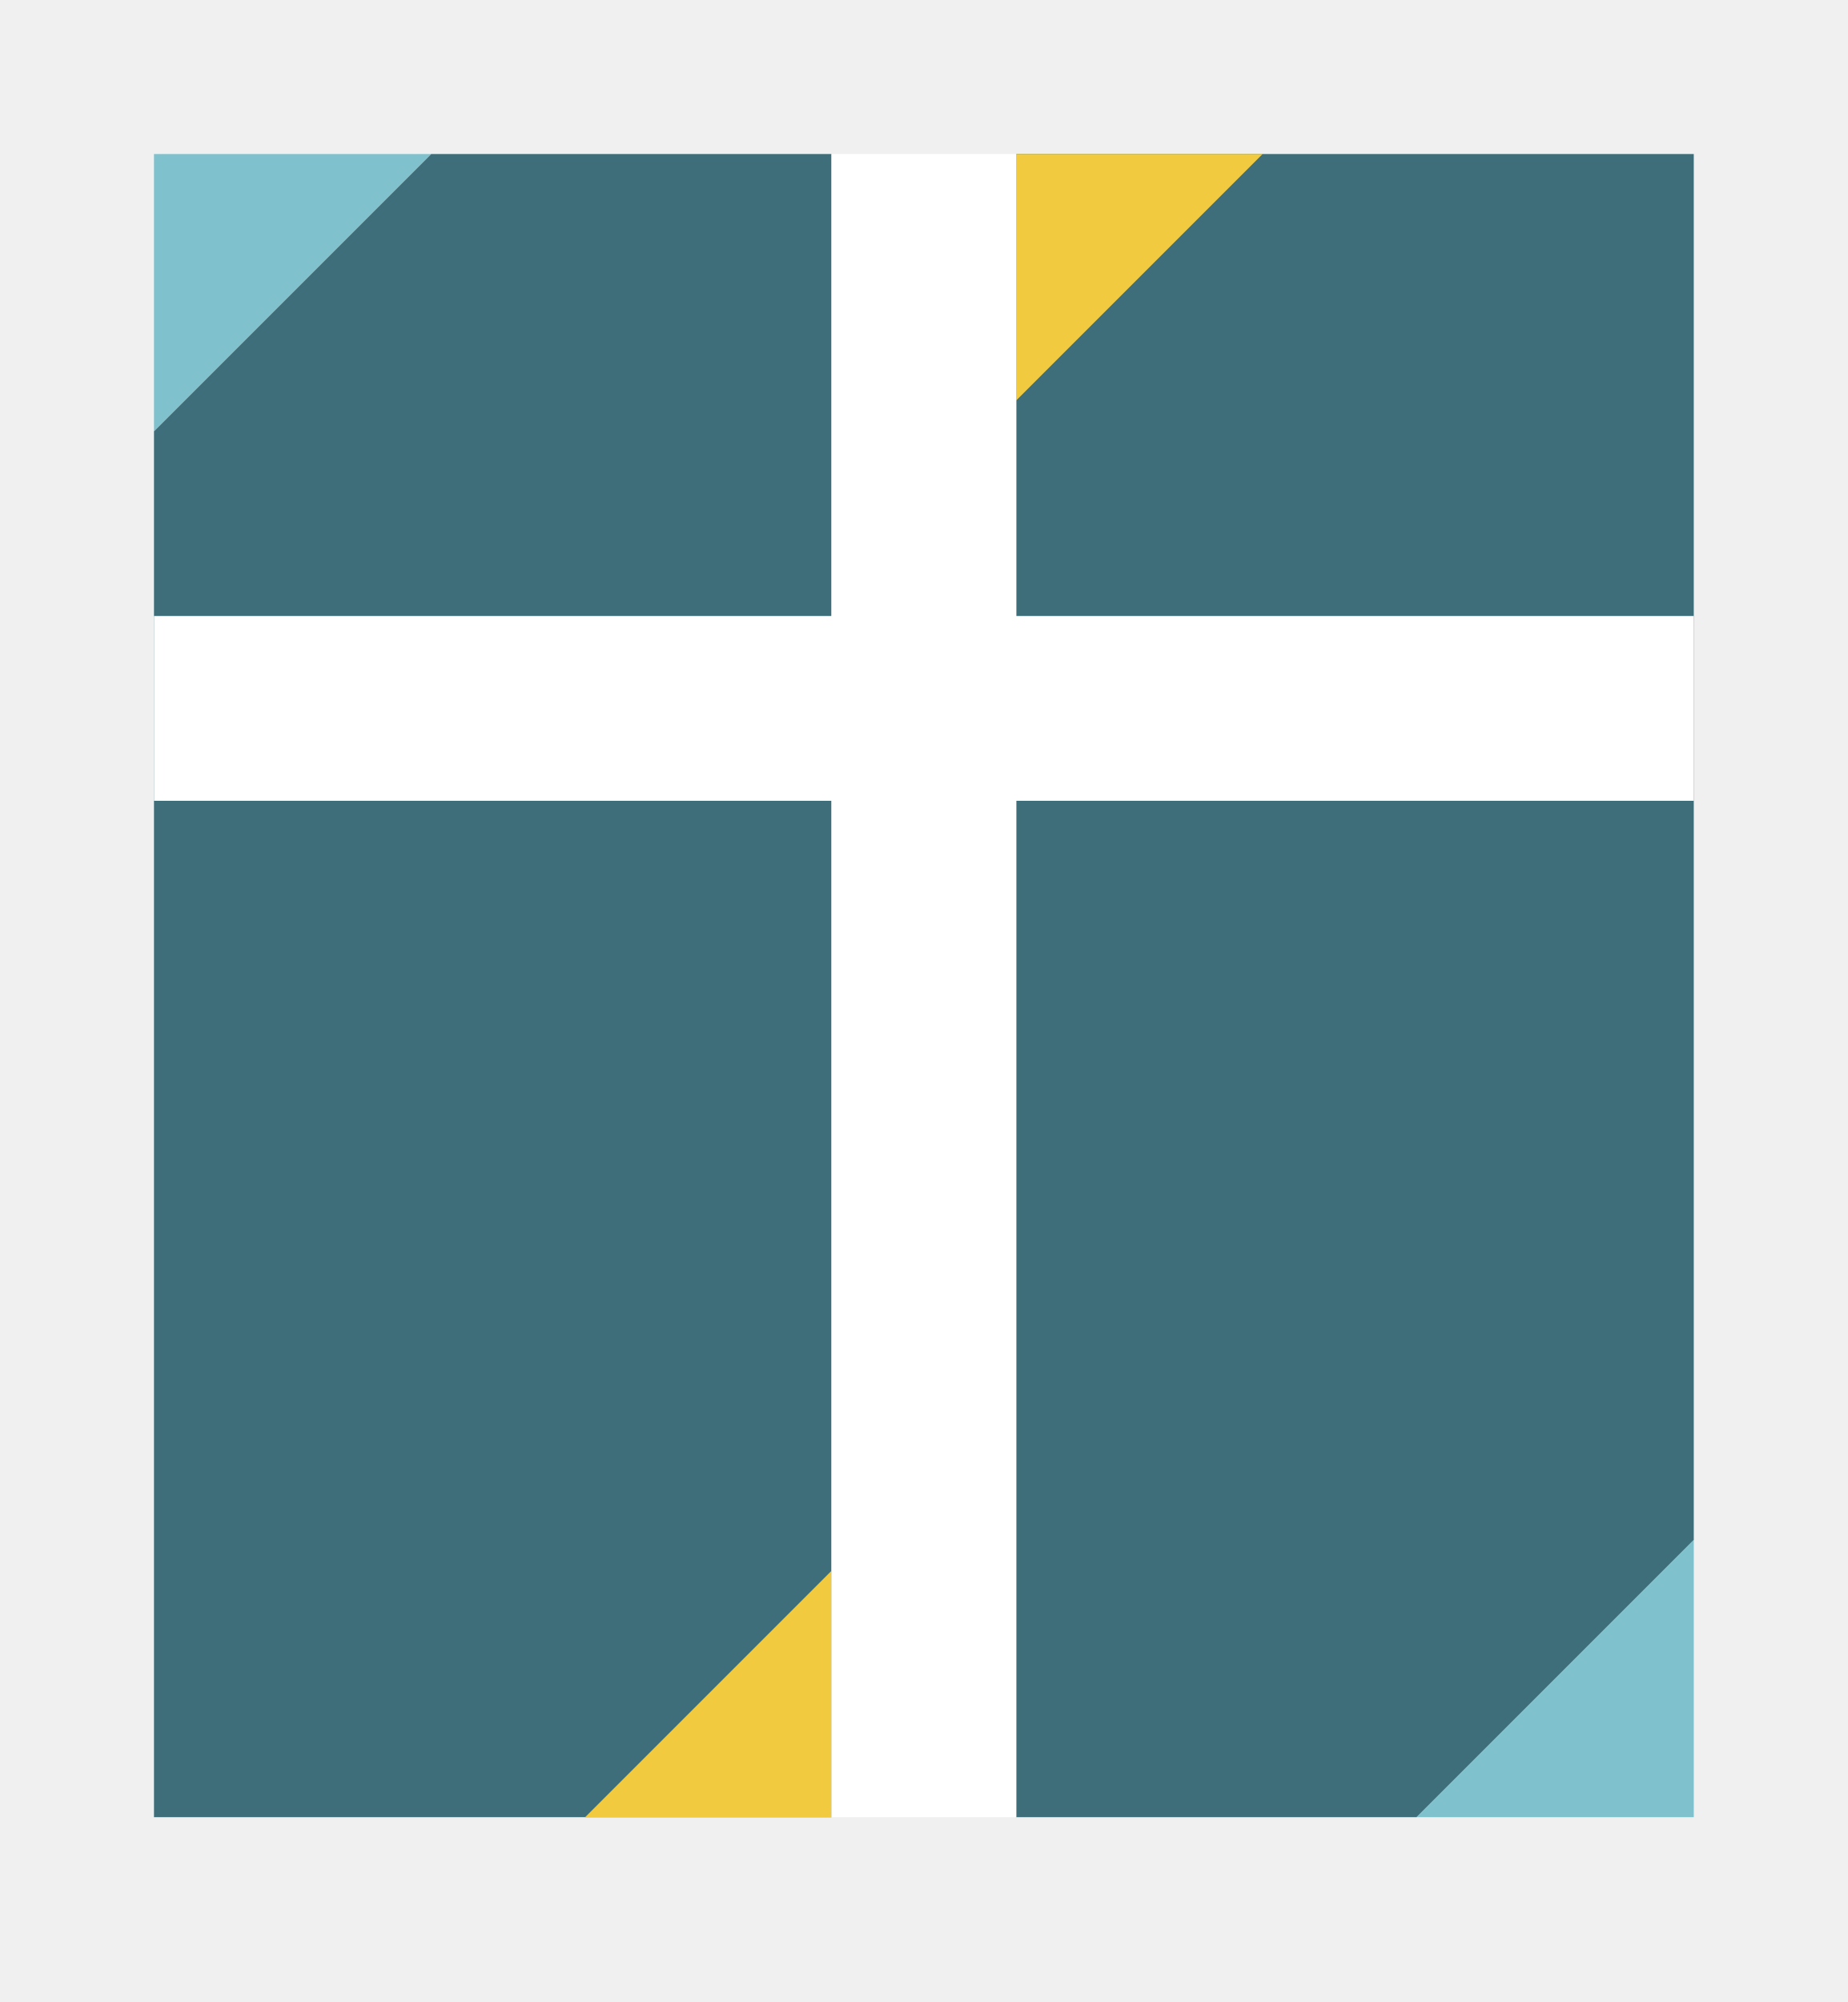
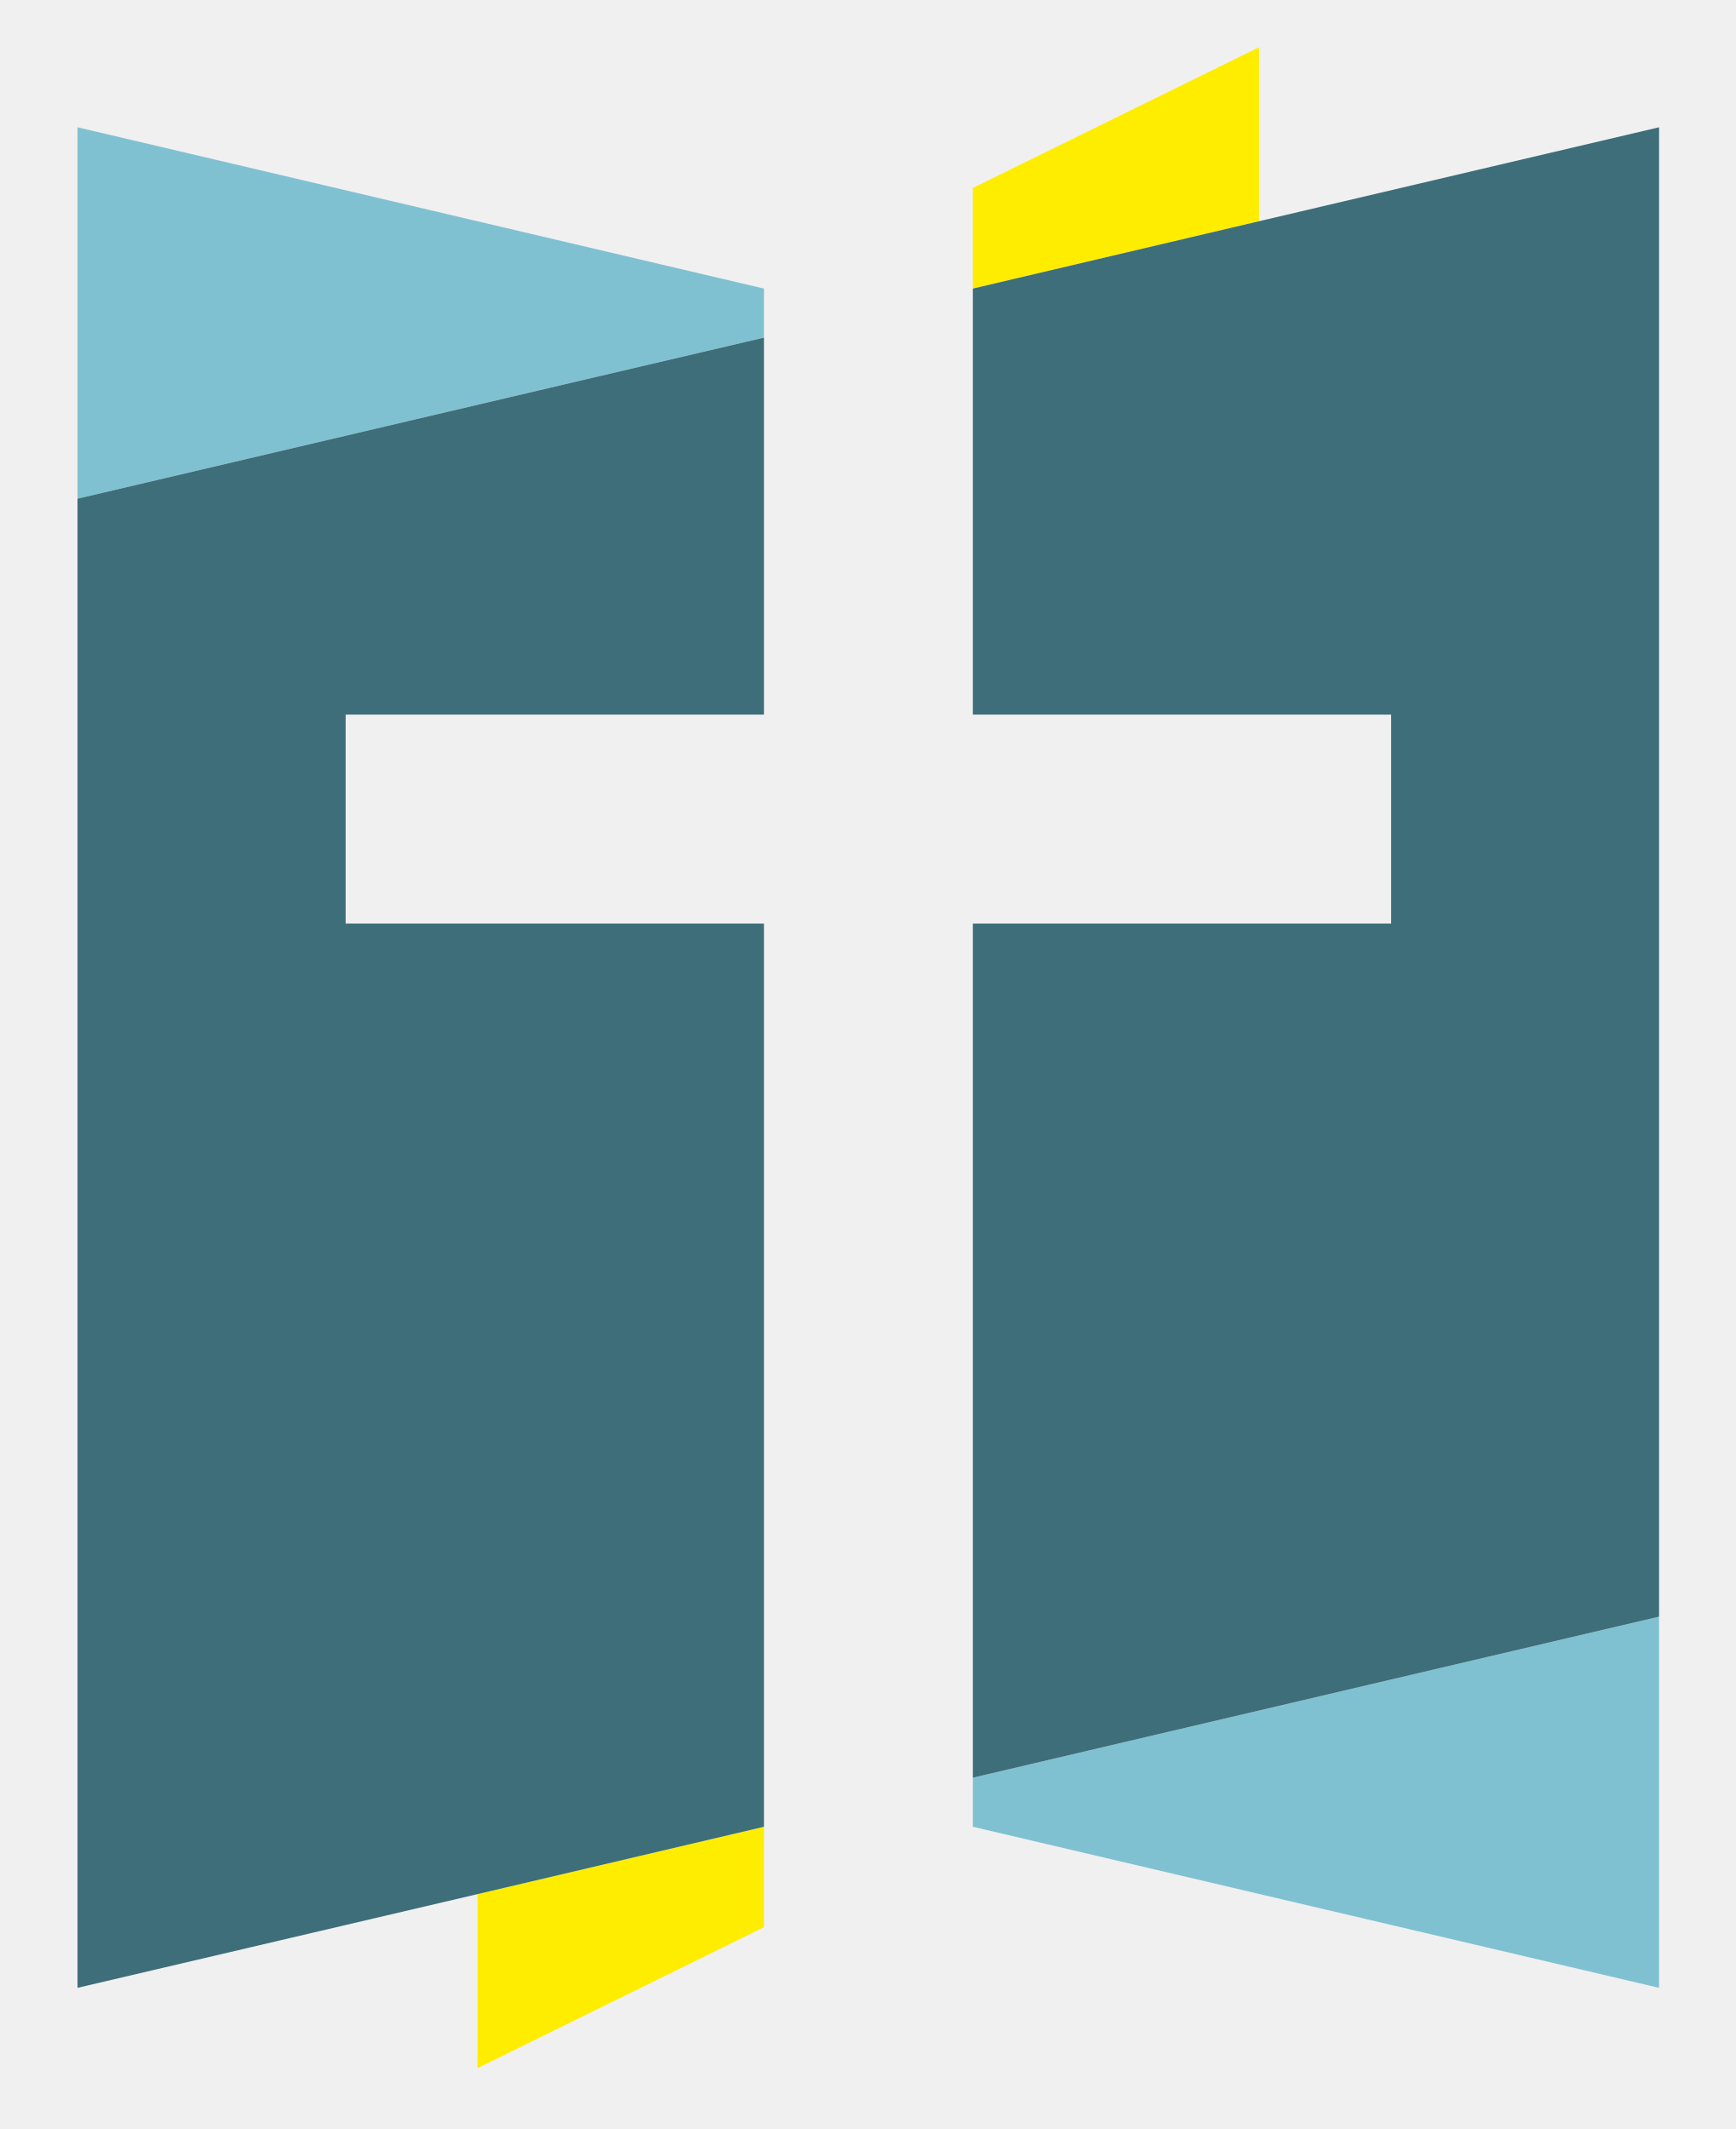
- <svg xmlns="http://www.w3.org/2000/svg" viewBox="0 0 120 130" role="img" aria-labelledby="logoTitle">
-   <polygon points="28,10 54,10 54,118 10,118 10,28" fill="#3d6e7a" />
-   <polygon points="66,10 110,10 110,100 92,118 66,118" fill="#3d6e7a" />
-   <polygon points="10,10 28,10 10,28" fill="#7fc1cc" />
-   <polygon points="110,118 92,118 110,100" fill="#7fc1cc" />
-   <polygon points="66,10 82,10 66,26" fill="#f2ca3f" />
-   <polygon points="54,118 38,118 54,102" fill="#f2ca3f" />
-   <rect x="54" y="10" width="12" height="108" fill="#ffffff" />
-   <rect x="10" y="40" width="100" height="12" fill="#ffffff" />
+ <svg xmlns="http://www.w3.org/2000/svg" viewBox="0 0 75 92" role="img" aria-labelledby="logoTitle">
+   <polygon points="33.02 78.94 33.02 83.28 20.64 89.37 20.64 81.85 33.02 78.94" fill="#ffed00" />
+   <polygon points="54.42 2.04 54.42 9.56 42.05 12.47 42.05 8.12 54.42 2.04" fill="#ffed00" />
+   <polygon points="33.02 12.47 33.02 14.59 25.12 16.44 3.35 21.55 3.35 5.5 33.02 12.47" fill="#80c1d1" />
+   <polygon points="71.71 69.86 71.71 85.9 42.05 78.94 42.05 76.82 49.93 74.97 71.71 69.86" fill="#80c1d1" />
+   <polygon points="14.94 30.88 14.94 39.91 33.02 39.91 33.02 78.94 20.64 81.85 3.35 85.9 3.35 21.55 25.12 16.44 33.02 14.59 33.02 30.88 14.94 30.88" fill="#3d6e7a" />
+   <polygon points="71.71 5.5 71.71 69.86 49.93 74.97 42.05 76.82 42.05 39.91 60.13 39.91 60.13 30.88 42.05 30.88 42.05 12.47 54.42 9.56 71.71 5.5" fill="#3d6e7a" />
</svg>
